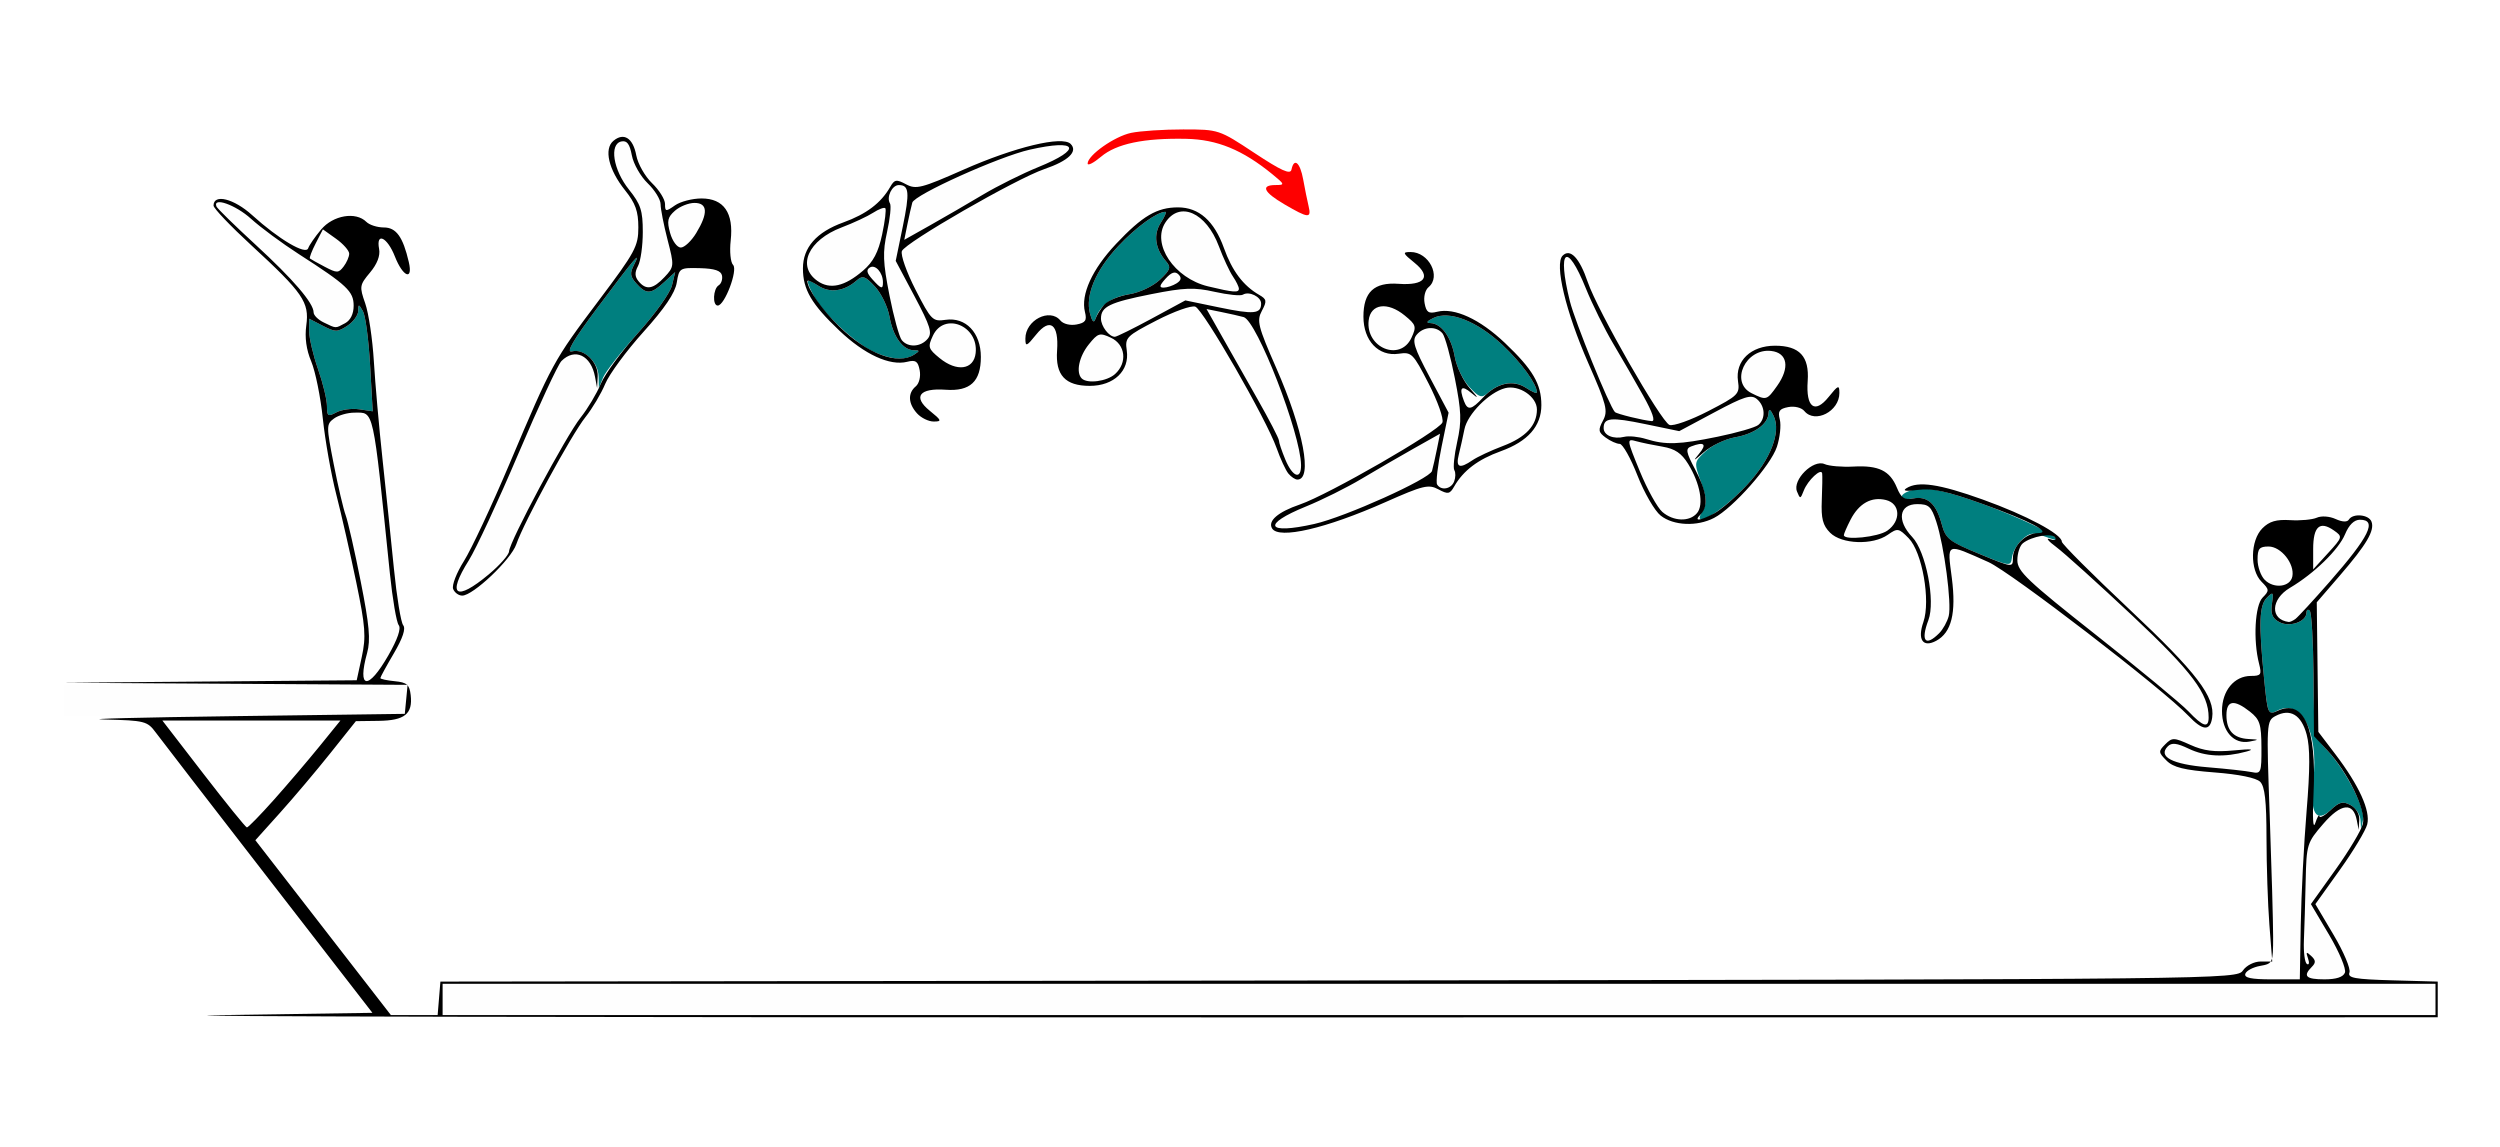
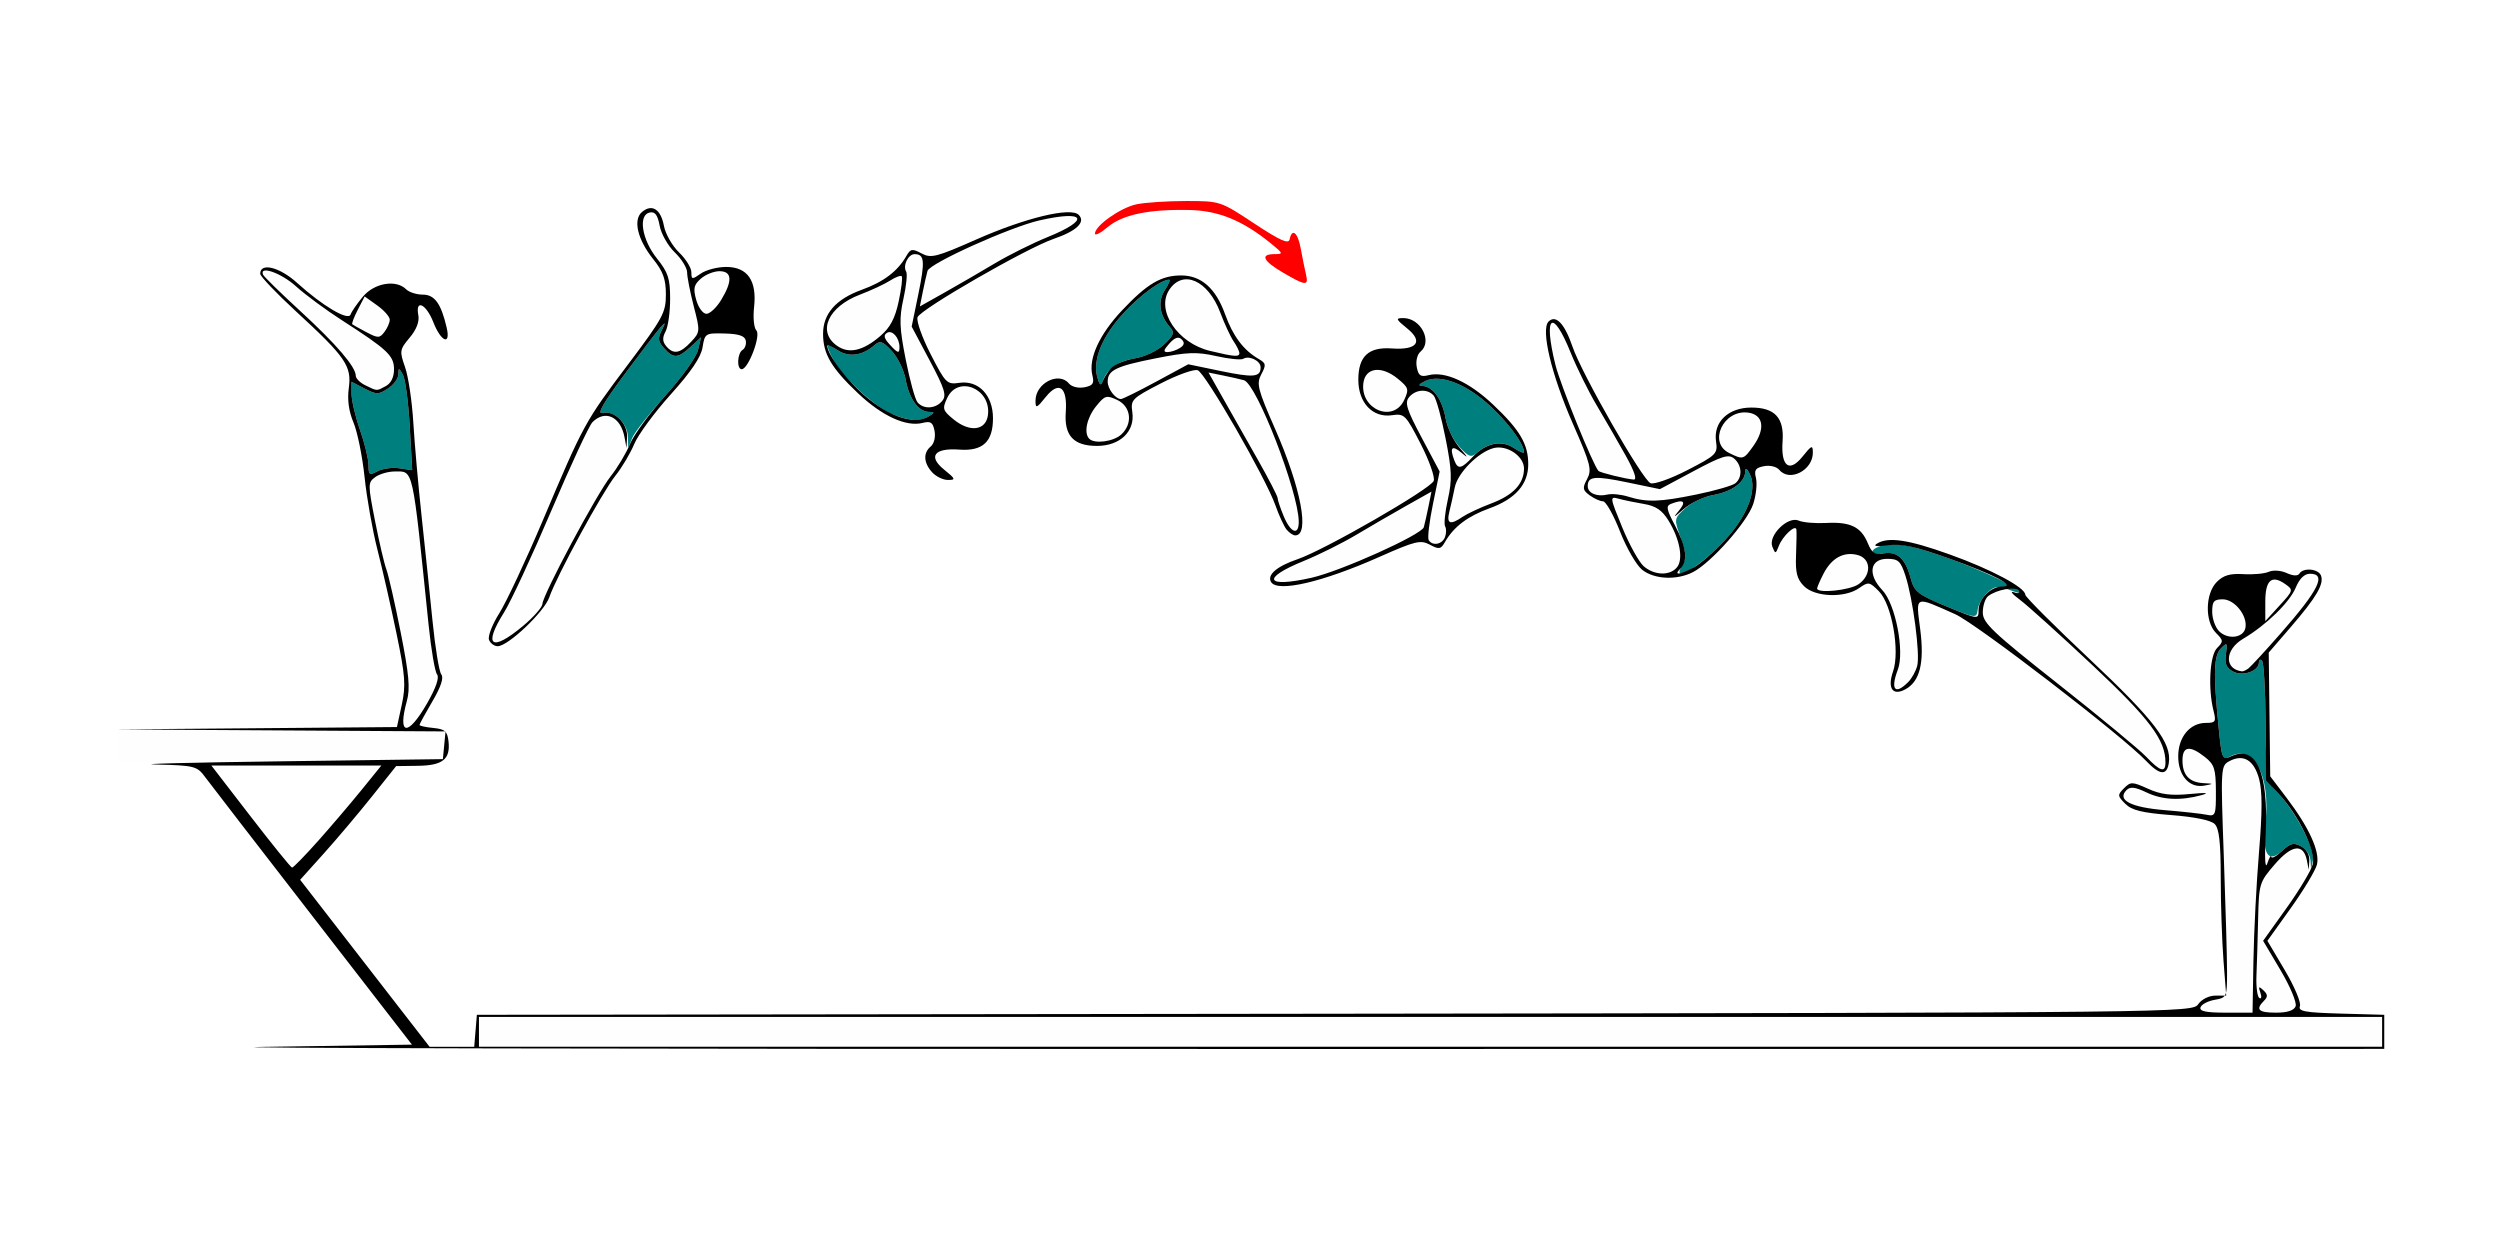
- <svg xmlns="http://www.w3.org/2000/svg" id="svg3426" version="1.1" width="525.234" height="240.938" viewBox="0 0 525.234 240.938">
+ <svg xmlns="http://www.w3.org/2000/svg" id="svg3426" version="1.1" width="550" height="275" viewBox="0 0 550 275">
  <defs id="defs3430" />
-   <g id="g3436" transform="translate(2.33645,-12.68126)">
+   <g id="g3436" transform="translate(14.71963,4.349987)">
    <path style="fill:#fefefe" d="m 90.654,222.656 0,-3.281 209.346,0 209.346,0 0,3.281 0,3.281 -209.346,0 -209.346,0 0,-3.281 z m 378.738,-5.391 c 0.214,-0.645 1.616,-1.389 3.115,-1.654 2.655,-0.47 2.727,-0.63 2.727,-6.094 0,-3.086 -0.322,-14.558 -0.716,-25.492 -0.701,-19.463 -0.675,-19.903 1.204,-20.911 3.094,-1.661 5.439,-0.269 6.556,3.89 0.726,2.706 0.722,7.241 -0.015,16.115 -0.564,6.792 -1.115,17.517 -1.224,23.832 l -0.197,11.483 -5.919,0.002 c -4.32,9.4e-4 -5.814,-0.315 -5.53,-1.17 z m 12.851,0.422 c 0,-0.412 0.508,-1.259 1.128,-1.882 0.881,-0.884 0.797,-1.464 -0.385,-2.649 -1.284,-1.288 -1.436,-3.166 -1.005,-12.415 0.499,-10.696 0.568,-10.971 3.718,-14.882 1.766,-2.191 3.497,-3.978 3.848,-3.97 1.445,0.033 2.722,1.537 3.293,3.879 0.495,2.03 -0.338,3.807 -4.533,9.672 l -5.139,7.186 3.845,6.493 c 2.121,3.581 3.603,7.126 3.305,7.906 -0.568,1.485 -8.076,2.101 -8.076,0.663 z m -19.159,-43.485 c -8.719,-0.889 -12.193,-2.503 -10.038,-4.665 0.84,-0.842 1.995,-0.695 4.925,0.631 3.248,1.469 4.668,1.592 9.377,0.811 l 5.549,-0.921 0,2.627 c 0,1.445 -0.315,2.57 -0.701,2.501 -0.386,-0.07 -4.486,-0.512 -9.112,-0.983 z m 7.009,-6.246 c -3.35,-0.465 -4.673,-1.865 -4.673,-4.947 0,-3.316 1.762,-3.506 5.18,-0.558 3.181,2.745 2.884,5.975 -0.507,5.505 z m -12.676,-5.845 c -1.51,-1.588 -10.21,-8.781 -19.334,-15.984 -14.507,-11.452 -16.589,-13.429 -16.589,-15.747 0,-3.389 2.079,-5.141 5.175,-4.362 1.318,0.332 9.046,6.812 17.174,14.402 14.419,13.464 17.838,17.866 17.838,22.97 0,2.336 -1.159,1.989 -4.264,-1.279 z m -446.203,-2.257 0,-3.292 36.041,0 36.041,0 -0.293,3.047 -0.293,3.047 -35.748,0.246 -35.748,0.246 0,-3.292 z m 62.622,-5.402 c 0.003,-0.645 0.433,-2.715 0.955,-4.601 0.753,-2.72 0.474,-5.826 -1.35,-15.023 -1.265,-6.377 -2.687,-12.638 -3.161,-13.914 -0.474,-1.276 -1.599,-6.088 -2.501,-10.692 -1.575,-8.044 -1.573,-8.42 0.048,-9.609 2.42,-1.775 6.708,-1.552 7.732,0.403 0.473,0.902 1.341,6.281 1.93,11.953 0.589,5.672 1.525,14.742 2.082,20.156 0.556,5.414 1.393,10.319 1.86,10.899 1.045,1.301 -4.632,11.601 -6.395,11.601 -0.663,0 -1.203,-0.527 -1.2,-1.172 z m 328.032,-8.142 c 0,-0.482 0.423,-1.993 0.94,-3.358 1.513,-3.991 -0.527,-14.44 -3.408,-17.462 -3.291,-3.452 -2.761,-6.898 1.062,-6.898 2.432,0 2.958,0.485 4.006,3.694 1.664,5.096 3.258,17.208 2.607,19.811 -0.849,3.393 -5.207,6.919 -5.207,4.213 z m 75,-3.494 c -2.354,-0.953 -1.266,-4.761 1.894,-6.631 5.083,-3.008 10.224,-8.004 11.575,-11.249 0.833,-2 1.919,-3.062 3.132,-3.062 3.711,0 1.984,3.518 -6.444,13.125 -7.777,8.865 -7.705,8.809 -10.157,7.817 z M 93.458,135.785 c 0,-0.599 1.218,-3.025 2.707,-5.391 1.489,-2.365 6.176,-12.453 10.415,-22.416 4.239,-9.963 8.308,-18.717 9.042,-19.453 1.645,-1.651 4.401,-1.732 5.627,-0.166 0.505,0.645 1.174,2.528 1.486,4.186 0.47,2.491 -0.002,3.764 -2.716,7.332 -3.592,4.721 -15.31,26.504 -15.406,28.638 -0.073,1.634 -7.972,8.359 -9.817,8.359 -0.736,0 -1.338,-0.49 -1.338,-1.09 z m 380.023,-1.271 c -0.835,-0.838 -1.518,-2.759 -1.518,-4.269 0,-2.297 0.378,-2.746 2.315,-2.746 2.623,0 5.502,3.62 4.996,6.282 -0.422,2.22 -3.874,2.657 -5.792,0.732 z m -88.434,-9.404 c 0,-0.283 0.635,-1.747 1.412,-3.253 1.768,-3.43 4.403,-4.888 7.448,-4.121 3.026,0.762 3.183,4.389 0.279,6.43 -1.929,1.356 -9.138,2.1 -9.138,0.944 z m -119.415,-2.462 c 0.202,-0.607 3.096,-2.212 6.431,-3.567 3.336,-1.355 8.568,-3.96 11.627,-5.789 3.059,-1.828 8.027,-4.71 11.038,-6.404 l 5.476,-3.08 -0.639,3.174 c -0.352,1.746 -0.822,3.837 -1.046,4.646 -0.458,1.657 -18.224,9.663 -24.687,11.125 -5.669,1.282 -8.649,1.244 -8.201,-0.106 z m 81.278,-2.413 c -1.043,-0.902 -3.17,-4.742 -4.726,-8.534 -2.774,-6.758 -2.789,-6.882 -0.777,-6.328 1.129,0.311 3.628,0.83 5.554,1.153 3.848,0.646 6.753,4.207 7.827,9.595 1.043,5.232 -3.714,7.716 -7.878,4.114 z m -47.319,-5.767 c -0.286,-0.465 0.14,-4.049 0.947,-7.965 l 1.468,-7.119 -3.96,-7.456 c -3.325,-6.259 -3.767,-7.689 -2.757,-8.91 1.45,-1.753 4.125,-1.892 5.444,-0.283 0.528,0.645 1.693,4.886 2.589,9.424 1.376,6.976 1.452,9.04 0.492,13.345 -0.625,2.801 -0.896,5.483 -0.602,5.96 0.799,1.298 -0.429,3.849 -1.853,3.849 -0.686,0 -1.481,-0.38 -1.768,-0.845 z m -31.88,-5.218 c -0.745,-1.788 -1.354,-3.599 -1.354,-4.024 0,-0.425 -2.026,-4.341 -4.502,-8.702 -2.476,-4.361 -5.897,-10.401 -7.604,-13.423 l -3.102,-5.493 3.164,0.641 c 1.74,0.353 3.825,0.825 4.632,1.05 2.784,0.775 11.99,24.506 12.061,31.092 0.034,3.163 -1.762,2.541 -3.296,-1.142 z m 36.44,-1.077 c 0.338,-1.349 0.869,-3.734 1.181,-5.3 0.633,-3.177 5.182,-7.773 8.553,-8.641 2.92,-0.752 6.677,1.773 6.677,4.488 0,3.346 -2.347,5.853 -7.194,7.684 -2.469,0.932 -5.318,2.264 -6.332,2.959 -2.747,1.883 -3.57,1.544 -2.886,-1.19 z m 39.308,-3.267 c -1.542,-0.479 -3.58,-0.683 -4.529,-0.452 -2.309,0.561 -4.349,-0.303 -4.349,-1.841 0,-2.189 1.515,-2.331 8.783,-0.823 l 7.097,1.472 7.433,-3.973 c 6.24,-3.335 7.665,-3.779 8.883,-2.765 1.748,1.455 1.887,4.143 0.282,5.447 -1.411,1.146 -14.862,4 -18.324,3.887 -1.359,-0.044 -3.732,-0.473 -5.274,-0.952 z m -3.085,-4.579 c -1.697,-0.403 -3.238,-0.887 -3.425,-1.076 -1.149,-1.159 -8.411,-19.031 -9.472,-23.312 -2.72,-10.969 -0.661,-12.638 3.348,-2.712 1.351,3.346 3.948,8.595 5.771,11.664 7.329,12.34 9.331,16.361 8.1,16.265 -0.68,-0.053 -2.625,-0.426 -4.322,-0.829 z m 25.281,-5.038 c -4.607,-2.289 -1.261,-9.492 4.123,-8.873 3.441,0.395 3.972,3.503 1.252,7.334 -2.168,3.054 -2.268,3.083 -5.375,1.539 z M 224.922,92.188 c -1.255,-1.259 -0.561,-4.597 1.484,-7.141 1.935,-2.407 2.298,-2.516 4.661,-1.406 4.781,2.246 2.378,9.173 -3.182,9.173 -1.287,0 -2.621,-0.281 -2.964,-0.625 z m -29.86,-4.277 c -2.398,-1.963 -2.508,-2.33 -1.402,-4.7 2.363,-5.063 9.638,-2.099 8.98,3.66 -0.401,3.512 -3.961,4 -7.579,1.04 z m 91.462,-3.453 c -0.956,-1.06 -1.493,-2.879 -1.313,-4.453 0.401,-3.512 3.961,-4 7.578,-1.04 2.398,1.963 2.508,2.33 1.402,4.7 -1.449,3.105 -5.229,3.496 -7.667,0.793 z m -99.404,-0.317 c -0.528,-0.645 -1.693,-4.886 -2.589,-9.424 -1.376,-6.976 -1.452,-9.04 -0.492,-13.345 0.625,-2.801 0.896,-5.483 0.602,-5.96 -0.799,-1.298 0.429,-3.849 1.853,-3.849 2.182,0 2.323,1.52 0.821,8.81 l -1.468,7.119 3.96,7.456 c 3.325,6.259 3.767,7.689 2.757,8.91 -1.45,1.753 -4.125,1.892 -5.444,0.283 z m 42.974,-1.828 c -1.456,-1.461 -1.433,-4.013 0.047,-5.234 0.643,-0.53 4.87,-1.698 9.395,-2.597 6.954,-1.381 9.012,-1.457 13.304,-0.494 2.792,0.627 5.466,0.899 5.941,0.604 1.294,-0.802 3.837,0.43 3.837,1.859 0,2.19 -1.516,2.331 -8.804,0.819 l -7.118,-1.477 -7.064,3.822 c -7.857,4.251 -7.959,4.28 -9.537,2.697 z M 65.654,80.418 c -1.157,-0.56 -2.103,-1.504 -2.103,-2.098 0,-1.96 -4.269,-6.935 -12.238,-14.263 -4.321,-3.973 -7.996,-7.566 -8.167,-7.984 -0.853,-2.083 4.021,-0.358 7.246,2.565 2.018,1.829 6.54,5.172 10.049,7.429 10.132,6.517 11.521,7.824 11.521,10.847 0,1.718 -0.661,3.063 -1.808,3.679 -2.093,1.124 -1.795,1.135 -4.501,-0.174 z M 251.473,72.845 c -7.116,-1.708 -11.922,-8.894 -8.971,-13.413 3,-4.593 8.567,-2.129 11.233,4.972 0.929,2.476 2.257,5.334 2.949,6.352 2.425,3.561 1.861,3.787 -5.211,2.089 z M 131.825,71.779 c -0.811,-0.98 -0.842,-1.856 -0.114,-3.22 0.55,-1.03 0.999,-4.246 0.999,-7.146 0,-4.491 -0.429,-5.808 -2.89,-8.88 -3.337,-4.165 -4.196,-9.599 -1.602,-10.135 1.164,-0.24 1.743,0.531 2.19,2.921 0.334,1.786 1.83,4.423 3.324,5.859 1.494,1.436 2.717,3.421 2.717,4.41 0,0.989 0.656,4.337 1.457,7.44 1.429,5.532 1.417,5.684 -0.63,7.87 -2.395,2.558 -3.867,2.796 -5.45,0.882 z m 37.567,-0.081 c -4.386,-3.112 -1.909,-8.577 5.091,-11.235 2.469,-0.937 5.448,-2.326 6.62,-3.086 1.173,-0.76 2.323,-1.19 2.556,-0.956 0.233,0.234 -0.066,2.717 -0.665,5.518 -1.694,7.919 -8.905,13.092 -13.603,9.759 z M 65.888,68.729 c -1.542,-0.812 -2.94,-1.592 -3.106,-1.734 -0.166,-0.142 0.378,-1.578 1.21,-3.192 l 1.512,-2.934 2.762,1.973 c 3.016,2.155 3.381,3.488 1.594,5.831 -1.069,1.402 -1.406,1.406 -3.972,0.055 z m 72.565,-7.088 c -0.709,-2.533 -0.539,-3.323 1.011,-4.688 1.025,-0.902 2.869,-1.641 4.097,-1.641 1.505,0 2.232,0.535 2.229,1.641 -0.006,2.434 -3.498,7.734 -5.096,7.734 -0.769,0 -1.77,-1.36 -2.242,-3.047 z m 49.832,-1.748 c 0.352,-1.746 0.822,-3.837 1.046,-4.646 0.458,-1.657 18.224,-9.663 24.687,-11.125 10.149,-2.295 11.181,-0.151 1.769,3.673 -3.336,1.355 -8.568,3.96 -11.627,5.789 -3.059,1.828 -8.027,4.71 -11.038,6.404 l -5.476,3.08 0.639,-3.174 z" id="path3446" />
    <path style="fill:#007f7f" d="m 493.585,184.955 c -0.07,-1.142 -1.008,-2.549 -2.085,-3.127 -1.608,-0.863 -2.334,-0.696 -4.065,0.936 -3.194,3.01 -4.539,0.78 -3.749,-6.219 1.148,-10.182 -2.616,-17.239 -7.731,-14.493 -1.752,0.941 -1.893,0.581 -2.613,-6.7 -1.163,-11.754 -1.034,-15.474 0.593,-17.106 1.318,-1.322 1.417,-1.198 1.05,1.314 -0.309,2.113 0.062,3.026 1.557,3.828 2.162,1.161 5.701,-0.09 5.701,-2.014 0,-0.583 0.309,-0.751 0.686,-0.373 0.377,0.378 0.731,6.46 0.787,13.516 0.101,12.822 0.102,12.829 2.825,15.73 3.9,4.155 8.052,12.204 7.575,14.686 l -0.404,2.099 -0.127,-2.076 z m -80.281,-55.982 c -6.221,-2.549 -6.867,-3.071 -7.717,-6.237 -1.147,-4.274 -3.001,-5.904 -6.049,-5.32 -2.578,0.494 -3.211,-0.631 -0.864,-1.534 2.953,-1.137 6.637,-0.507 15.384,2.629 7.716,2.767 15.848,6.664 15.848,7.594 0,0.162 -1.241,-0.175 -2.757,-0.749 -2.303,-0.872 -3.064,-0.765 -4.62,0.648 -1.025,0.93 -1.992,2.605 -2.15,3.721 -0.286,2.025 -0.301,2.024 -7.076,-0.752 z m -57.946,-8.974 c 0.953,-1.531 0.893,-2.644 -0.326,-6.046 -1.485,-4.144 -1.48,-4.184 0.942,-6.447 1.34,-1.253 4.119,-2.576 6.176,-2.939 4.115,-0.728 6.975,-2.791 7.073,-5.101 0.044,-1.034 0.377,-0.842 1.08,0.621 1.604,3.337 -0.658,9.161 -5.626,14.49 -5.463,5.858 -11.934,9.625 -9.318,5.423 z M 66.355,97.978 c 0,-1.32 -0.841,-4.801 -1.869,-7.735 -1.028,-2.934 -1.869,-6.52 -1.869,-7.969 l 0,-2.635 2.875,1.491 c 2.627,1.363 3.071,1.363 5.14,0.002 1.246,-0.819 2.278,-2.217 2.294,-3.108 0.027,-1.513 0.091,-1.511 0.988,0.033 0.528,0.909 1.205,6.013 1.506,11.342 l 0.547,9.689 -2.829,-0.417 c -1.556,-0.229 -3.719,0.061 -4.806,0.645 -1.773,0.952 -1.976,0.814 -1.976,-1.339 z m 240.001,-4.001 c -1.315,-1.414 -2.688,-4.258 -3.051,-6.321 -0.726,-4.128 -2.782,-6.997 -5.086,-7.095 -1.031,-0.044 -0.84,-0.378 0.619,-1.084 3.327,-1.609 9.133,0.66 14.445,5.644 4.018,3.77 7.277,8.253 7.277,10.01 0,0.295 -1.031,-0.141 -2.291,-0.969 -2.439,-1.603 -5.446,-1.193 -8.055,1.097 -1.269,1.114 -1.791,0.941 -3.859,-1.283 z m -182.932,-2.191 c -0.074,-3.057 -3.12,-5.932 -5.596,-5.283 -1.316,0.345 0.22,-2.295 5.248,-9.023 7.929,-10.61 9.451,-12.404 7.805,-9.199 -0.934,1.818 -0.85,2.49 0.498,3.984 2.088,2.314 3.04,2.263 5.842,-0.312 l 2.295,-2.109 -0.675,2.81 c -0.371,1.546 -3.584,6.042 -7.14,9.992 -3.555,3.95 -6.859,8.17 -7.341,9.377 l -0.877,2.195 -0.059,-2.433 z m 57.885,-5.15 c -3.783,-1.638 -10.759,-8.136 -12.692,-11.824 -1.834,-3.499 -1.679,-3.837 0.964,-2.1 2.439,1.603 5.446,1.193 8.055,-1.097 1.269,-1.114 1.791,-0.941 3.859,1.283 1.315,1.414 2.688,4.258 3.051,6.321 0.73,4.151 2.803,7.024 5.085,7.046 1.304,0.013 1.315,0.128 0.089,0.923 -1.962,1.272 -4.597,1.099 -8.411,-0.552 z m 45.353,-8.07 c -1.019,-3.838 1.156,-9.035 5.918,-14.142 3.708,-3.977 8.176,-7.236 9.919,-7.236 0.294,0 -0.14,1.034 -0.966,2.298 -1.598,2.446 -1.19,5.463 1.094,8.081 1.11,1.273 0.938,1.799 -1.279,3.888 -1.461,1.377 -4.236,2.688 -6.452,3.049 -3.788,0.617 -6.126,2.327 -7.089,5.185 -0.319,0.946 -0.694,0.579 -1.145,-1.122 z" id="path3442" />
    <path style="fill:#fe0000" d="m 267.523,55.617 c -4.393,-2.566 -5.077,-4.052 -1.869,-4.059 1.99,-0.004 1.953,-0.127 -0.701,-2.293 -6.259,-5.107 -11.568,-7.285 -18.079,-7.418 -8.906,-0.182 -14.659,1.028 -17.898,3.762 -1.544,1.304 -2.808,1.948 -2.808,1.433 0,-1.738 5.635,-5.711 9.14,-6.445 1.912,-0.4 6.842,-0.725 10.954,-0.723 7.45,0.005 7.503,0.023 14.953,4.944 5.679,3.751 7.549,4.593 7.779,3.498 0.542,-2.588 1.812,-1.518 2.461,2.074 0.349,1.934 0.862,4.465 1.14,5.625 0.621,2.595 -0.035,2.544 -5.072,-0.398 z" id="path3440" />
    <path style="fill:#000000" d="m 43.325,225.957 32.578,-0.488 -21.83,-28.192 C 42.066,181.771 31.407,167.955 30.386,166.574 c -1.763,-2.384 -2.308,-2.522 -10.748,-2.729 -4.89,-0.12 7.301,-0.436 27.091,-0.703 l 35.981,-0.485 0.293,-3.047 0.293,-3.047 -36.274,-0.221 -36.274,-0.221 30.929,-0.26 30.929,-0.26 1.066,-4.909 c 0.922,-4.248 0.765,-6.363 -1.164,-15.691 -1.226,-5.93 -3.11,-14.212 -4.187,-18.405 -1.077,-4.193 -2.35,-11.365 -2.829,-15.938 -0.479,-4.572 -1.577,-9.989 -2.439,-12.036 -1.042,-2.474 -1.389,-5.023 -1.037,-7.601 0.662,-4.845 -0.682,-6.801 -11.547,-16.804 -4.369,-4.022 -7.944,-7.777 -7.944,-8.343 0,-2.54 4.275,-1.476 8.134,2.024 5.577,5.058 11.264,8.415 11.754,6.939 0.211,-0.636 1.433,-2.406 2.714,-3.934 2.524,-3.009 7.294,-3.815 9.506,-1.606 0.645,0.645 2.297,1.172 3.67,1.172 2.595,0 4.016,1.967 5.247,7.266 0.93,4.002 -1.239,3.133 -2.924,-1.172 -1.591,-4.063 -4.007,-5.208 -3.314,-1.571 0.268,1.405 -0.408,3.161 -1.904,4.944 -2.208,2.632 -2.256,2.945 -1.012,6.493 0.719,2.05 1.535,7.524 1.813,12.165 0.278,4.641 1.099,13.922 1.824,20.625 0.725,6.703 1.802,17.039 2.394,22.969 0.591,5.93 1.467,11.264 1.947,11.855 0.574,0.706 -0.098,2.726 -1.964,5.901 -1.56,2.655 -2.837,4.992 -2.837,5.195 0,0.202 1.367,0.5 3.037,0.662 2.549,0.247 3.086,0.718 3.339,2.929 0.451,3.949 -1.263,5.325 -6.724,5.398 l -4.792,0.064 -5.368,6.733 c -2.952,3.703 -7.705,9.331 -10.561,12.507 l -5.192,5.775 14.236,18.366 14.236,18.366 4.913,0 4.913,0 0.29,-3.516 0.29,-3.516 188.699,-0.237 c 187.427,-0.235 188.707,-0.249 190.006,-2.109 0.735,-1.053 2.368,-1.873 3.73,-1.873 l 2.422,0 -0.6,-7.734 c -0.33,-4.254 -0.603,-12.45 -0.606,-18.214 -0.004,-7.789 -0.346,-10.821 -1.33,-11.809 -0.823,-0.825 -4.451,-1.57 -9.577,-1.965 -6.397,-0.493 -8.666,-1.052 -10.094,-2.484 -1.723,-1.729 -1.741,-1.949 -0.277,-3.419 1.464,-1.469 1.806,-1.462 5.285,0.112 2.796,1.265 5.068,1.553 9.152,1.161 3.616,-0.347 4.496,-0.266 2.63,0.242 -4.655,1.268 -8.636,1.071 -12.127,-0.599 -2.492,-1.192 -3.578,-1.318 -4.385,-0.508 -2.17,2.177 0.906,3.794 8.387,4.408 3.955,0.325 8.115,0.783 9.245,1.018 1.937,0.403 2.053,0.107 2.027,-5.195 -0.023,-4.895 -0.335,-5.866 -2.414,-7.506 -3.342,-2.637 -4.939,-2.397 -4.939,0.742 0,3.222 1.491,4.835 4.626,5.003 2.303,0.123 2.31,0.142 0.203,0.544 -3.271,0.625 -5.764,-2.161 -5.764,-6.442 0,-4.247 2.574,-7.355 6.093,-7.355 2.105,0 2.284,-0.273 1.694,-2.578 -1.265,-4.943 -0.866,-12.263 0.758,-13.893 1.424,-1.43 1.407,-1.671 -0.234,-3.317 -2.479,-2.487 -2.381,-8.661 0.178,-11.227 1.458,-1.463 2.924,-1.892 5.841,-1.712 2.142,0.132 4.657,-0.099 5.589,-0.514 0.961,-0.428 2.667,-0.311 3.939,0.271 1.412,0.645 2.45,0.691 2.799,0.123 0.848,-1.376 4.177,-1.075 4.752,0.431 0.711,1.859 -1.009,4.79 -6.645,11.323 l -4.853,5.625 0.165,13.61 0.165,13.61 3.556,4.671 c 4.991,6.557 7.429,11.912 6.718,14.755 -0.323,1.29 -2.907,5.59 -5.742,9.554 l -5.155,7.208 3.845,6.493 c 2.115,3.571 3.608,7.114 3.317,7.873 -0.44,1.15 1.064,1.425 9.01,1.647 l 9.538,0.267 0,3.75 0,3.75 -249.533,0.019 c -137.243,0.011 -234.873,-0.2 -216.955,-0.469 z m 466.02,-3.3 0,-3.281 -209.346,0 -209.346,0 0,3.281 0,3.281 209.346,0 209.346,0 0,-3.281 z m -28.307,-15.705 c 0.109,-6.315 0.659,-17.04 1.224,-23.832 0.737,-8.874 0.742,-13.409 0.015,-16.115 -1.116,-4.159 -3.462,-5.551 -6.556,-3.89 -1.879,1.009 -1.904,1.448 -1.204,20.911 0.394,10.935 0.716,22.406 0.716,25.492 0,5.464 -0.071,5.624 -2.727,6.094 -1.5,0.265 -2.902,1.01 -3.115,1.654 -0.284,0.855 1.21,1.171 5.53,1.17 l 5.919,-0.002 0.197,-11.483 z m 9.28,10.073 c 0.298,-0.779 -1.184,-4.325 -3.305,-7.906 l -3.845,-6.493 5.155,-7.208 c 2.835,-3.964 5.426,-8.292 5.758,-9.618 0.718,-2.87 -3.134,-10.858 -7.457,-15.464 l -2.808,-2.993 -0.101,-12.828 c -0.056,-7.055 -0.41,-13.137 -0.787,-13.516 -0.377,-0.378 -0.686,-0.211 -0.686,0.373 0,1.924 -3.54,3.174 -5.701,2.014 -1.495,-0.803 -1.866,-1.715 -1.557,-3.828 0.367,-2.512 0.268,-2.636 -1.05,-1.314 -1.626,1.631 -1.756,5.356 -0.596,17.065 0.74,7.475 0.807,7.632 2.844,6.7 5.516,-2.521 8.209,3.626 7.548,17.231 -0.258,5.305 -0.119,7.808 0.353,6.383 0.427,-1.289 0.819,-1.954 0.87,-1.477 0.051,0.477 1.105,-0.087 2.341,-1.252 1.86,-1.753 2.586,-1.937 4.206,-1.068 1.168,0.627 1.906,1.888 1.83,3.127 l -0.127,2.076 -0.395,-2.03 c -0.747,-3.845 -3.303,-3.559 -7.059,0.788 -3.408,3.946 -3.507,4.268 -3.68,12.023 -0.098,4.383 -0.264,9.976 -0.369,12.429 -0.105,2.453 0.179,4.69 0.632,4.971 0.453,0.281 0.556,-0.25 0.229,-1.179 -0.486,-1.381 -0.364,-1.475 0.665,-0.517 0.979,0.911 1.01,1.422 0.138,2.297 -1.935,1.941 -1.246,2.625 2.646,2.625 2.495,0 3.95,-0.477 4.308,-1.413 z M 55.218,180.703 c 2.87,-3.222 7.185,-8.285 9.59,-11.249 l 4.372,-5.391 -18.7,0 -18.7,0 8.643,11.21 c 4.753,6.166 8.853,11.228 9.11,11.249 0.257,0.021 2.815,-2.597 5.685,-5.82 z m 24.043,-30.35 c 1.936,-3.381 2.715,-5.651 2.171,-6.328 -0.466,-0.581 -1.303,-5.485 -1.86,-10.899 -3.626,-35.282 -3.288,-33.75 -7.463,-33.75 -1.426,0 -3.352,0.557 -4.28,1.238 -1.622,1.19 -1.624,1.565 -0.048,9.609 0.902,4.604 2.027,9.416 2.501,10.692 0.474,1.276 1.896,7.538 3.161,13.914 1.824,9.197 2.103,12.303 1.35,15.023 -2.124,7.672 0.213,7.934 4.469,0.501 z m 400.654,-7.632 c 0.519,-0.379 3.719,-3.853 7.111,-7.72 8.428,-9.607 10.155,-13.125 6.444,-13.125 -1.213,0 -2.299,1.061 -3.132,3.062 -1.351,3.244 -6.492,8.24 -11.575,11.249 -4.048,2.396 -4.202,6.66 -0.259,7.164 0.257,0.033 0.892,-0.25 1.41,-0.629 z m -0.641,-8.938 c 0.506,-2.662 -2.373,-6.282 -4.996,-6.282 -1.937,0 -2.315,0.449 -2.315,2.746 0,1.51 0.683,3.431 1.518,4.269 1.918,1.924 5.37,1.488 5.792,-0.732 z m 8.742,-9.647 c -2.986,-2.098 -4.37,-0.861 -4.37,3.901 l 0,4.266 3.126,-3.422 c 3.065,-3.355 3.089,-3.448 1.244,-4.745 z M 73.137,98.673 l 2.829,0.417 -0.547,-9.689 c -0.301,-5.329 -0.979,-10.433 -1.506,-11.342 -0.896,-1.544 -0.961,-1.546 -0.988,-0.033 -0.016,0.89 -1.048,2.289 -2.294,3.108 -2.07,1.36 -2.513,1.36 -5.14,-0.002 l -2.875,-1.491 0,2.635 c 0,1.449 0.841,5.035 1.869,7.969 1.028,2.934 1.869,6.415 1.869,7.735 0,2.153 0.203,2.291 1.976,1.339 1.087,-0.584 3.25,-0.874 4.806,-0.645 z M 70.155,80.592 c 1.147,-0.616 1.808,-1.961 1.808,-3.679 0,-3.023 -1.389,-4.33 -11.521,-10.847 -3.509,-2.257 -8.031,-5.6 -10.049,-7.429 -3.225,-2.923 -8.099,-4.648 -7.246,-2.565 0.171,0.418 3.847,4.011 8.167,7.984 7.969,7.328 12.238,12.303 12.238,14.263 0,0.594 0.946,1.539 2.103,2.098 2.705,1.309 2.408,1.297 4.501,0.174 z m 0.873,-14.614 c 0,-0.64 -1.243,-2.051 -2.762,-3.136 l -2.762,-1.973 -1.512,2.934 c -0.832,1.614 -1.376,3.05 -1.21,3.192 0.166,0.142 1.564,0.922 3.106,1.734 2.566,1.351 2.903,1.346 3.972,-0.055 0.643,-0.842 1.168,-2.055 1.168,-2.695 z M 457.432,163.059 c -5.263,-5.547 -37.362,-30.216 -42.012,-32.287 -9.084,-4.045 -8.663,-4.229 -7.689,3.344 0.948,7.37 -0.073,11.468 -3.287,13.194 -2.792,1.499 -3.98,-0.234 -2.694,-3.933 1.559,-4.485 -0.245,-14.742 -3.102,-17.637 -2.081,-2.109 -2.315,-2.147 -4.37,-0.703 -3.163,2.222 -9.703,1.99 -12.116,-0.431 -1.542,-1.547 -1.909,-2.969 -1.753,-6.797 0.108,-2.662 0.145,-5.209 0.081,-5.658 -0.175,-1.232 -3.025,1.42 -3.865,3.598 -0.695,1.8 -0.775,1.811 -1.428,0.185 -0.983,-2.446 3.411,-6.806 5.797,-5.752 0.944,0.417 3.675,0.651 6.069,0.521 5.285,-0.288 7.652,0.862 9.126,4.433 0.898,2.175 1.568,2.621 3.405,2.269 2.992,-0.574 4.852,1.078 5.99,5.318 0.849,3.162 1.497,3.679 7.951,6.344 7.024,2.9 7.027,2.901 7.027,0.812 0,-2.483 2.707,-5.192 5.188,-5.192 3.291,0 -1.555,-2.555 -11.737,-6.187 -7.318,-2.61 -10.442,-3.287 -13.368,-2.893 -2.497,0.336 -3.35,0.216 -2.465,-0.345 2.474,-1.57 6.87,-0.92 16.066,2.378 9.106,3.265 16.596,7.261 16.596,8.854 0,0.465 6.414,6.88 14.252,14.255 14.112,13.277 17.979,18.348 17.33,22.723 -0.427,2.881 -1.989,2.752 -4.992,-0.413 z m 4.25,0.332 c 0,-4.954 -3.439,-9.537 -16.027,-21.359 -7.137,-6.703 -14.337,-13.197 -15.998,-14.432 -1.662,-1.234 -2.263,-1.977 -1.337,-1.651 1.004,0.353 1.452,0.217 1.111,-0.337 -0.63,-1.022 -4.919,-0.264 -6.767,1.196 -0.643,0.508 -1.168,2.116 -1.168,3.574 0,2.318 2.082,4.295 16.589,15.747 9.124,7.203 17.824,14.396 19.334,15.984 3.106,3.268 4.264,3.615 4.264,1.279 z m -56.61,-17.675 c 0.807,-0.809 1.709,-2.437 2.004,-3.617 0.651,-2.603 -0.943,-14.715 -2.607,-19.811 -1.048,-3.209 -1.574,-3.694 -4.006,-3.694 -3.822,0 -4.353,3.446 -1.062,6.898 2.881,3.022 4.921,13.471 3.408,17.462 -1.673,4.414 -0.641,5.674 2.263,2.762 z m -10.887,-21.55 c 2.905,-2.041 2.748,-5.668 -0.279,-6.43 -3.045,-0.767 -5.68,0.691 -7.448,4.121 -0.776,1.506 -1.412,2.97 -1.412,3.253 0,1.156 7.208,0.412 9.138,-0.944 z M 92.862,136.409 c -0.295,-0.772 0.728,-3.409 2.273,-5.859 1.546,-2.451 5.847,-11.628 9.558,-20.393 8.995,-21.243 9.238,-21.688 18.789,-34.376 7.64,-10.149 8.293,-11.355 8.293,-15.328 0,-3.381 -0.601,-5.062 -2.783,-7.786 -3.47,-4.332 -4.498,-8.696 -2.45,-10.402 2.187,-1.82 4.118,-0.588 4.801,3.063 0.333,1.781 1.828,4.414 3.323,5.85 1.494,1.436 2.717,3.4 2.717,4.364 0,1.624 0.153,1.646 2.077,0.293 1.142,-0.803 3.656,-1.459 5.586,-1.459 4.694,0 6.786,3.024 6.13,8.86 -0.256,2.274 -0.029,4.573 0.504,5.107 1.054,1.058 -1.77,8.534 -3.224,8.534 -1.14,0 -0.979,-3.524 0.194,-4.251 0.542,-0.336 0.858,-1.26 0.701,-2.052 -0.204,-1.027 -1.533,-1.473 -4.641,-1.553 -4.248,-0.11 -4.368,-0.035 -4.864,3.035 -0.35,2.164 -2.538,5.403 -7.004,10.364 -3.573,3.969 -7.186,8.881 -8.029,10.915 -0.843,2.034 -2.713,5.177 -4.155,6.985 -2.93,3.673 -12.938,22.078 -14.529,26.722 -1.1,3.208 -9.073,10.773 -11.355,10.773 -0.756,0 -1.616,-0.632 -1.911,-1.404 z m 7.482,-3.049 c 2.315,-1.934 4.237,-4.113 4.269,-4.844 0.092,-2.048 11.982,-24.278 15.027,-28.094 1.488,-1.865 3.395,-5.055 4.238,-7.089 0.843,-2.034 4.403,-6.887 7.91,-10.783 3.508,-3.897 6.681,-8.35 7.053,-9.895 l 0.675,-2.81 -2.295,2.109 c -2.802,2.575 -3.755,2.626 -5.842,0.312 -1.348,-1.494 -1.432,-2.166 -0.498,-3.984 1.646,-3.205 0.124,-1.411 -7.805,9.199 -5.028,6.728 -6.564,9.368 -5.248,9.023 2.545,-0.668 5.566,2.283 5.409,5.283 l -0.127,2.433 -0.43,-2.344 c -0.834,-4.551 -4.246,-6.17 -7.058,-3.35 -0.734,0.736 -4.802,9.49 -9.042,19.453 -4.239,9.963 -8.926,20.051 -10.415,22.416 -4.671,7.421 -2.771,8.769 4.179,2.965 z m 36.932,-62.463 c 2.047,-2.186 2.059,-2.338 0.63,-7.87 -0.801,-3.102 -1.457,-6.45 -1.457,-7.44 0,-0.989 -1.223,-2.974 -2.717,-4.41 -1.494,-1.436 -2.99,-4.073 -3.324,-5.859 -0.447,-2.39 -1.025,-3.161 -2.19,-2.921 -2.593,0.536 -1.734,5.97 1.602,10.135 2.462,3.073 2.89,4.389 2.89,8.88 0,2.9 -0.45,6.116 -0.999,7.146 -0.728,1.364 -0.697,2.239 0.114,3.22 1.583,1.914 3.055,1.675 5.45,-0.882 z m 6.66,-9.256 c 2.542,-4.182 2.415,-6.328 -0.374,-6.328 -1.228,0 -3.072,0.738 -4.097,1.641 -1.55,1.364 -1.72,2.154 -1.011,4.688 0.472,1.687 1.473,3.047 2.242,3.047 0.764,0 2.222,-1.371 3.241,-3.047 z m 120.992,62.068 c -0.968,-1.572 1.222,-3.463 5.838,-5.04 5.94,-2.03 29.256,-15.448 29.936,-17.228 0.306,-0.799 -0.993,-4.471 -2.885,-8.158 -3.273,-6.379 -3.58,-6.685 -6.289,-6.286 -4.24,0.624 -7.417,-2.714 -7.417,-7.796 0,-5.171 2.245,-7.265 7.391,-6.892 5.53,0.401 6.966,-1.484 3.357,-4.405 -2.514,-2.035 -2.602,-2.27 -0.846,-2.274 3.85,-0.009 6.483,5.136 3.78,7.387 -0.721,0.6 -1.079,2.066 -0.827,3.387 0.362,1.902 0.844,2.228 2.623,1.78 3.639,-0.916 8.96,1.53 14.255,6.554 5.849,5.549 7.65,8.623 7.65,13.059 0,4.405 -2.833,7.627 -8.505,9.673 -4.81,1.735 -7.902,4.076 -9.818,7.432 -0.913,1.598 -1.303,1.667 -3.321,0.583 -2.053,-1.102 -3.189,-0.827 -11.116,2.691 -12.513,5.554 -22.382,7.848 -23.807,5.535 z m 8.904,-0.956 c 6.463,-1.462 24.229,-9.467 24.687,-11.125 0.224,-0.81 0.695,-2.9 1.046,-4.646 l 0.639,-3.174 -5.476,3.08 c -3.012,1.694 -7.979,4.576 -11.038,6.404 -3.059,1.828 -8.292,4.433 -11.627,5.789 -9.412,3.824 -8.379,5.968 1.769,3.673 z m 29.342,-8.931 c 0.314,-0.82 0.33,-1.881 0.036,-2.358 -0.294,-0.477 -0.023,-3.159 0.602,-5.96 0.96,-4.305 0.884,-6.369 -0.492,-13.345 -0.895,-4.539 -2.06,-8.78 -2.589,-9.424 -1.319,-1.609 -3.994,-1.47 -5.444,0.283 -1.01,1.221 -0.568,2.651 2.757,8.91 l 3.96,7.456 -1.468,7.119 c -0.807,3.916 -1.233,7.5 -0.947,7.965 0.836,1.358 2.965,0.974 3.585,-0.646 z m 3.861,-4.46 c 1.014,-0.695 3.863,-2.026 6.332,-2.959 4.847,-1.83 7.194,-4.337 7.194,-7.684 0,-2.715 -3.756,-5.24 -6.677,-4.488 -3.371,0.868 -7.92,5.463 -8.553,8.641 -0.312,1.566 -0.844,3.951 -1.181,5.3 -0.684,2.734 0.138,3.073 2.886,1.19 z m 2.236,-13.188 c 2.867,-3.061 6.27,-3.804 9.052,-1.975 1.231,0.809 2.237,1.229 2.237,0.934 0,-1.757 -3.259,-6.239 -7.277,-10.01 -5.312,-4.984 -11.118,-7.253 -14.445,-5.644 -1.459,0.706 -1.65,1.04 -0.619,1.084 2.303,0.098 4.36,2.967 5.086,7.095 0.363,2.062 1.765,5.009 3.116,6.548 1.895,2.158 1.976,2.393 0.354,1.027 -2.083,-1.755 -2.631,-1.139 -1.536,1.724 0.773,2.021 1.548,1.87 4.031,-0.781 z M 294.191,83.665 c 1.106,-2.37 0.996,-2.737 -1.402,-4.7 -3.617,-2.96 -7.178,-2.471 -7.578,1.04 -0.657,5.759 6.617,8.723 8.98,3.66 z m 52.372,37.343 c -1.258,-0.993 -3.455,-4.79 -4.882,-8.438 -1.427,-3.648 -3.107,-6.633 -3.735,-6.633 -0.627,0 -1.946,-0.59 -2.929,-1.312 -1.565,-1.148 -1.637,-1.596 -0.575,-3.586 1.088,-2.04 0.772,-3.28 -3.079,-12.047 -4.764,-10.846 -7.152,-20.841 -5.4,-22.599 1.591,-1.596 3.547,0.457 5.271,5.532 2.024,5.959 15.4,29.347 17.174,30.03 0.797,0.307 4.457,-0.996 8.133,-2.894 6.359,-3.284 6.664,-3.591 6.266,-6.309 -0.622,-4.254 2.706,-7.44 7.771,-7.44 5.155,0 7.242,2.252 6.87,7.414 -0.399,5.547 1.479,6.988 4.392,3.367 2.029,-2.522 2.263,-2.61 2.267,-0.848 0.009,3.862 -5.12,6.504 -7.363,3.792 -0.598,-0.723 -2.059,-1.082 -3.376,-0.83 -1.896,0.364 -2.221,0.846 -1.774,2.632 0.301,1.203 0.024,3.777 -0.616,5.722 -1.28,3.891 -9.216,12.865 -13.208,14.936 -3.568,1.851 -8.515,1.635 -11.207,-0.489 z m 7.645,-0.541 c 1.457,-1.761 0.646,-6.225 -1.876,-10.318 -1.392,-2.259 -2.766,-3.185 -5.372,-3.623 -1.926,-0.323 -4.426,-0.842 -5.554,-1.153 -2.012,-0.554 -1.997,-0.43 0.777,6.328 1.556,3.791 3.683,7.631 4.726,8.534 2.327,2.013 5.736,2.121 7.299,0.232 z m 3.579,0.084 c 1.404,-0.728 4.505,-3.417 6.89,-5.975 4.969,-5.329 7.23,-11.153 5.626,-14.49 -0.703,-1.463 -1.037,-1.655 -1.08,-0.621 -0.098,2.31 -2.958,4.373 -7.073,5.101 -2.056,0.364 -4.993,1.771 -6.527,3.126 -2.151,1.901 -2.385,1.982 -1.023,0.355 1.735,-2.073 1.137,-2.64 -1.653,-1.566 -1.196,0.46 -1.064,1.2 0.858,4.827 2.498,4.713 2.864,7.721 1.149,9.442 -1.502,1.506 -0.291,1.421 2.833,-0.199 z m 0.759,-16.122 c 4.039,-0.83 7.869,-1.936 8.511,-2.459 1.605,-1.304 1.466,-3.993 -0.282,-5.447 -1.217,-1.013 -2.643,-0.57 -8.883,2.765 l -7.433,3.973 -7.097,-1.472 c -7.267,-1.508 -8.783,-1.366 -8.783,0.823 0,1.538 2.041,2.402 4.349,1.841 0.949,-0.231 2.987,-0.027 4.529,0.452 4.138,1.287 6.939,1.198 15.087,-0.476 z m -15.625,-8.569 c -1.656,-2.965 -4.503,-7.902 -6.326,-10.97 -1.823,-3.069 -4.42,-8.318 -5.771,-11.664 -4.008,-9.926 -6.068,-8.257 -3.348,2.712 1.062,4.281 8.323,22.153 9.472,23.312 0.397,0.401 5.944,1.765 7.746,1.905 0.794,0.062 0.159,-1.833 -1.775,-5.295 z M 371.029,93.748 c 2.72,-3.832 2.189,-6.939 -1.252,-7.334 -5.384,-0.618 -8.73,6.584 -4.123,8.873 3.107,1.544 3.207,1.515 5.375,-1.539 z m -102.678,18.436 c -0.57,-0.689 -1.69,-3.112 -2.489,-5.384 -2.099,-5.967 -15.362,-29.035 -17.073,-29.693 -0.797,-0.307 -4.457,0.996 -8.133,2.894 -6.359,3.284 -6.664,3.591 -6.266,6.309 0.622,4.254 -2.706,7.44 -7.771,7.44 -5.155,0 -7.242,-2.252 -6.87,-7.414 0.399,-5.547 -1.479,-6.988 -4.391,-3.367 -2.029,2.522 -2.263,2.61 -2.267,0.848 -0.009,-3.862 5.12,-6.504 7.363,-3.792 0.598,0.723 2.059,1.082 3.376,0.83 1.896,-0.364 2.221,-0.846 1.774,-2.632 -0.913,-3.65 1.525,-8.988 6.533,-14.3 5.532,-5.868 8.596,-7.674 13.018,-7.674 4.391,0 7.603,2.842 9.643,8.532 1.729,4.825 4.063,7.927 7.408,9.849 1.598,0.918 1.664,1.302 0.57,3.352 -1.116,2.092 -0.825,3.248 3.03,12.035 5.706,13.006 7.676,23.42 4.431,23.42 -0.467,0 -1.316,-0.564 -1.886,-1.253 z m 2.654,-1.794 c -0.071,-6.587 -9.277,-30.317 -12.061,-31.092 -0.807,-0.225 -2.891,-0.697 -4.632,-1.05 l -3.164,-0.641 3.102,5.493 c 1.706,3.021 5.128,9.061 7.604,13.423 2.476,4.361 4.502,8.277 4.502,8.702 0,0.425 0.609,2.236 1.354,4.024 1.534,3.682 3.33,4.305 3.296,1.142 z M 231.936,91.261 c 2.625,-2.383 2.192,-6.183 -0.868,-7.621 -2.363,-1.11 -2.726,-1 -4.661,1.406 -2.045,2.544 -2.739,5.883 -1.484,7.141 1.17,1.174 5.301,0.628 7.014,-0.927 z m 7.695,-11.646 7.064,-3.822 7.118,1.477 c 7.288,1.512 8.804,1.371 8.804,-0.819 0,-1.429 -2.543,-2.661 -3.837,-1.859 -0.475,0.295 -3.149,0.023 -5.941,-0.604 -4.291,-0.963 -6.349,-0.887 -13.304,0.494 -8.746,1.736 -10.563,2.619 -10.563,5.133 0,1.602 1.695,3.823 2.919,3.823 0.372,0 3.855,-1.72 7.74,-3.822 z m -9.986,-2.906 c 0.75,-0.865 3.113,-1.857 5.252,-2.206 2.216,-0.361 4.991,-1.673 6.452,-3.049 2.216,-2.089 2.389,-2.615 1.279,-3.888 -2.284,-2.618 -2.692,-5.634 -1.094,-8.081 0.826,-1.264 1.26,-2.298 0.966,-2.298 -1.743,0 -6.21,3.259 -9.919,7.236 -4.762,5.107 -6.937,10.304 -5.918,14.142 0.452,1.701 0.826,2.068 1.145,1.122 0.261,-0.773 1.087,-2.114 1.837,-2.979 z m 28.299,-3.375 c 0,-0.401 -0.567,-1.561 -1.26,-2.578 -0.693,-1.017 -2.02,-3.875 -2.949,-6.352 -2.665,-7.101 -8.232,-9.565 -11.233,-4.972 -2.951,4.519 1.855,11.705 8.971,13.413 5.372,1.29 6.471,1.373 6.471,0.489 z M 244.852,72.212 c 0.986,-0.626 1.103,-1.176 0.398,-1.883 -0.704,-0.707 -1.496,-0.444 -2.707,0.898 -1.295,1.436 -1.392,1.894 -0.398,1.883 0.722,-0.008 1.94,-0.412 2.707,-0.898 z m -54.52,27.323 c -1.878,-2.082 -1.983,-4.255 -0.276,-5.677 0.721,-0.6 1.079,-2.066 0.827,-3.387 -0.362,-1.902 -0.844,-2.228 -2.623,-1.78 -3.639,0.916 -8.96,-1.53 -14.255,-6.554 -5.849,-5.549 -7.65,-8.623 -7.65,-13.059 0,-4.405 2.833,-7.627 8.505,-9.673 4.81,-1.735 7.902,-4.076 9.818,-7.432 0.916,-1.603 1.298,-1.669 3.341,-0.572 2.086,1.12 3.241,0.826 12.05,-3.067 10.813,-4.778 20.776,-7.174 22.528,-5.417 1.591,1.596 -0.456,3.558 -5.515,5.287 -5.94,2.03 -29.256,15.448 -29.936,17.228 -0.306,0.799 0.993,4.471 2.885,8.158 3.273,6.379 3.58,6.685 6.289,6.286 4.24,-0.624 7.417,2.714 7.417,7.796 0,5.171 -2.245,7.265 -7.391,6.892 -5.53,-0.401 -6.966,1.484 -3.357,4.405 2.514,2.035 2.602,2.27 0.846,2.274 -1.077,0.003 -2.654,-0.767 -3.505,-1.71 z m 12.308,-12.665 c 0.657,-5.759 -6.617,-8.723 -8.98,-3.66 -1.106,2.37 -0.996,2.737 1.402,4.7 3.617,2.96 7.178,2.471 7.579,-1.04 z M 189.72,87.188 c 1.226,-0.795 1.215,-0.911 -0.089,-0.923 -2.282,-0.022 -4.355,-2.894 -5.086,-7.046 -0.363,-2.062 -1.736,-4.907 -3.051,-6.321 -2.068,-2.223 -2.59,-2.397 -3.859,-1.283 -2.61,2.291 -5.617,2.7 -8.055,1.097 -1.26,-0.828 -2.291,-1.264 -2.291,-0.969 0,1.601 3.145,6.078 6.701,9.538 5.914,5.754 12.277,8.144 15.729,5.906 z m 2.844,-3.33 c 1.01,-1.221 0.568,-2.651 -2.757,-8.91 l -3.96,-7.456 1.468,-7.119 c 1.503,-7.29 1.361,-8.81 -0.821,-8.81 -1.424,0 -2.653,2.551 -1.853,3.849 0.294,0.477 0.023,3.159 -0.602,5.96 -0.96,4.305 -0.884,6.369 0.492,13.345 0.896,4.539 2.06,8.78 2.589,9.424 1.319,1.609 3.994,1.47 5.444,-0.283 z m -13.584,-14.311 c 2.156,-1.854 3.212,-3.855 4.015,-7.608 0.599,-2.801 0.898,-5.283 0.665,-5.518 -0.233,-0.234 -1.384,0.196 -2.556,0.956 -1.173,0.76 -4.152,2.149 -6.62,3.086 -7,2.657 -9.477,8.123 -5.091,11.235 2.634,1.869 5.717,1.177 9.587,-2.151 z m 4.183,2.406 c -0.025,-2.023 -1.599,-3.785 -2.746,-3.074 -0.8,0.496 -0.661,1.168 0.508,2.464 1.887,2.092 2.258,2.193 2.238,0.61 z M 204.161,53.584 c 3.059,-1.828 8.292,-4.433 11.627,-5.789 9.412,-3.824 8.379,-5.968 -1.769,-3.673 -6.463,1.462 -24.229,9.467 -24.687,11.125 -0.224,0.81 -0.695,2.9 -1.046,4.646 l -0.639,3.174 5.476,-3.08 c 3.012,-1.694 7.979,-4.576 11.038,-6.404 z" id="path3438" />
  </g>
</svg>
